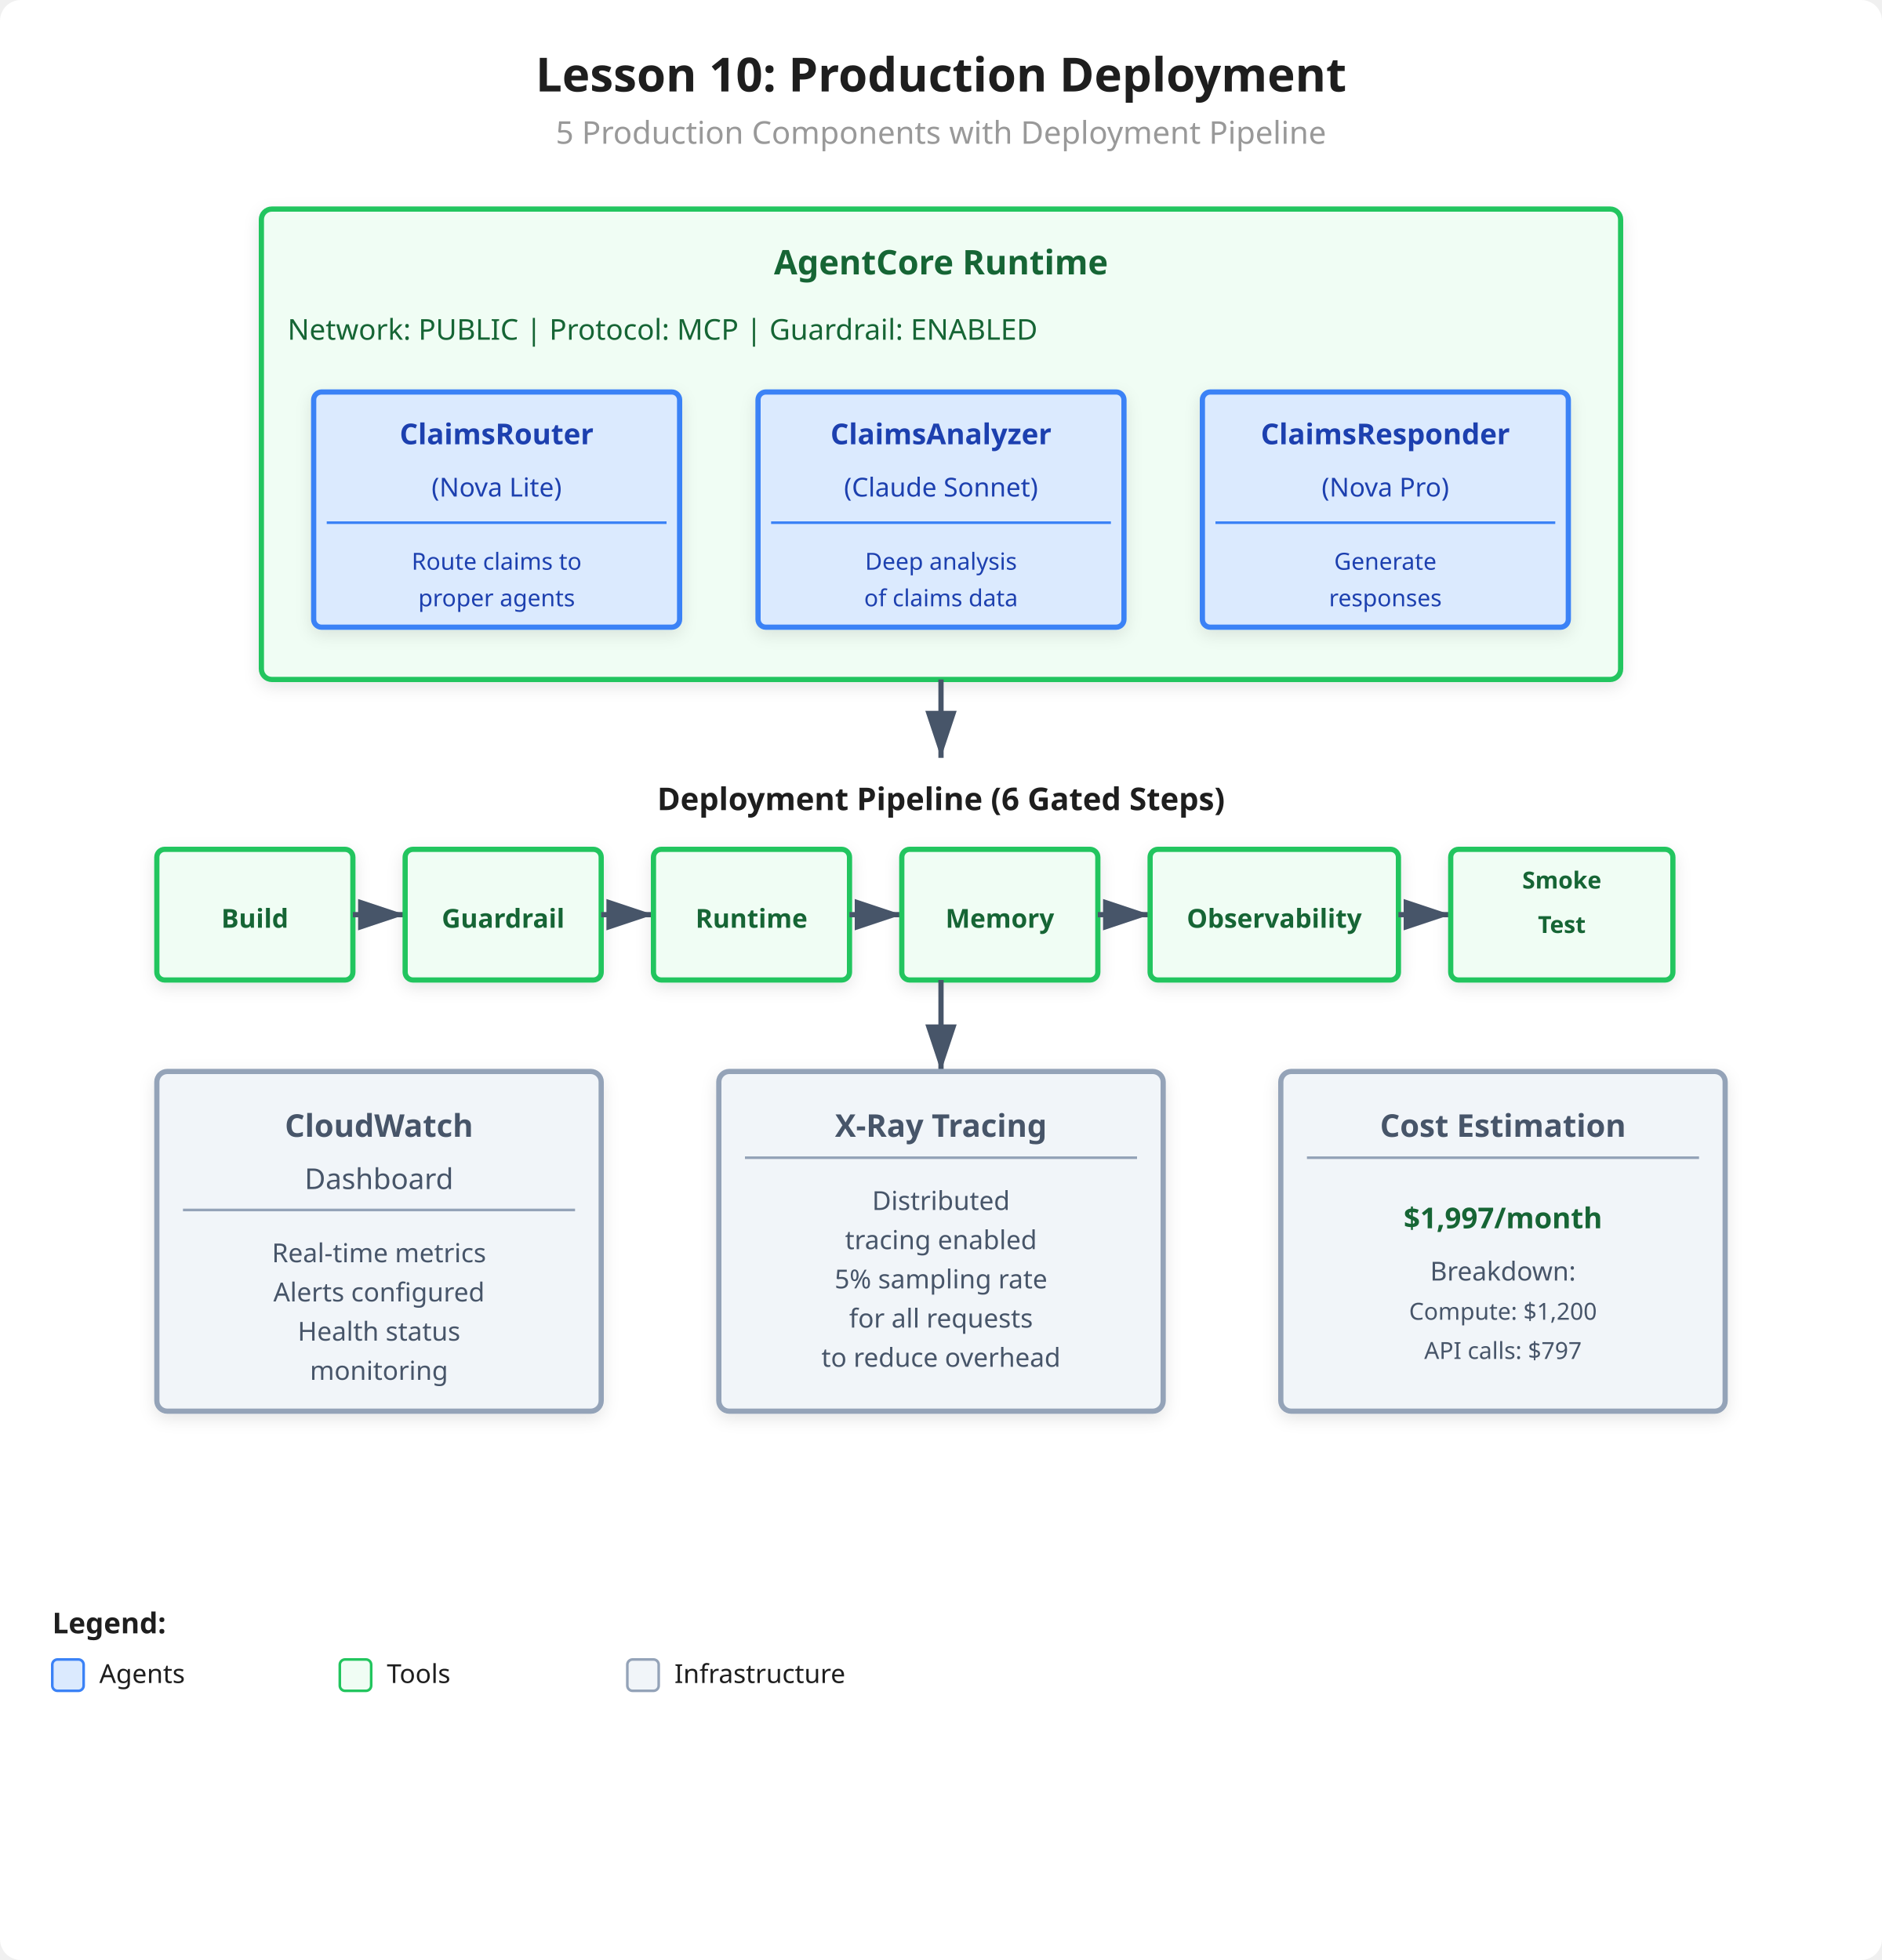
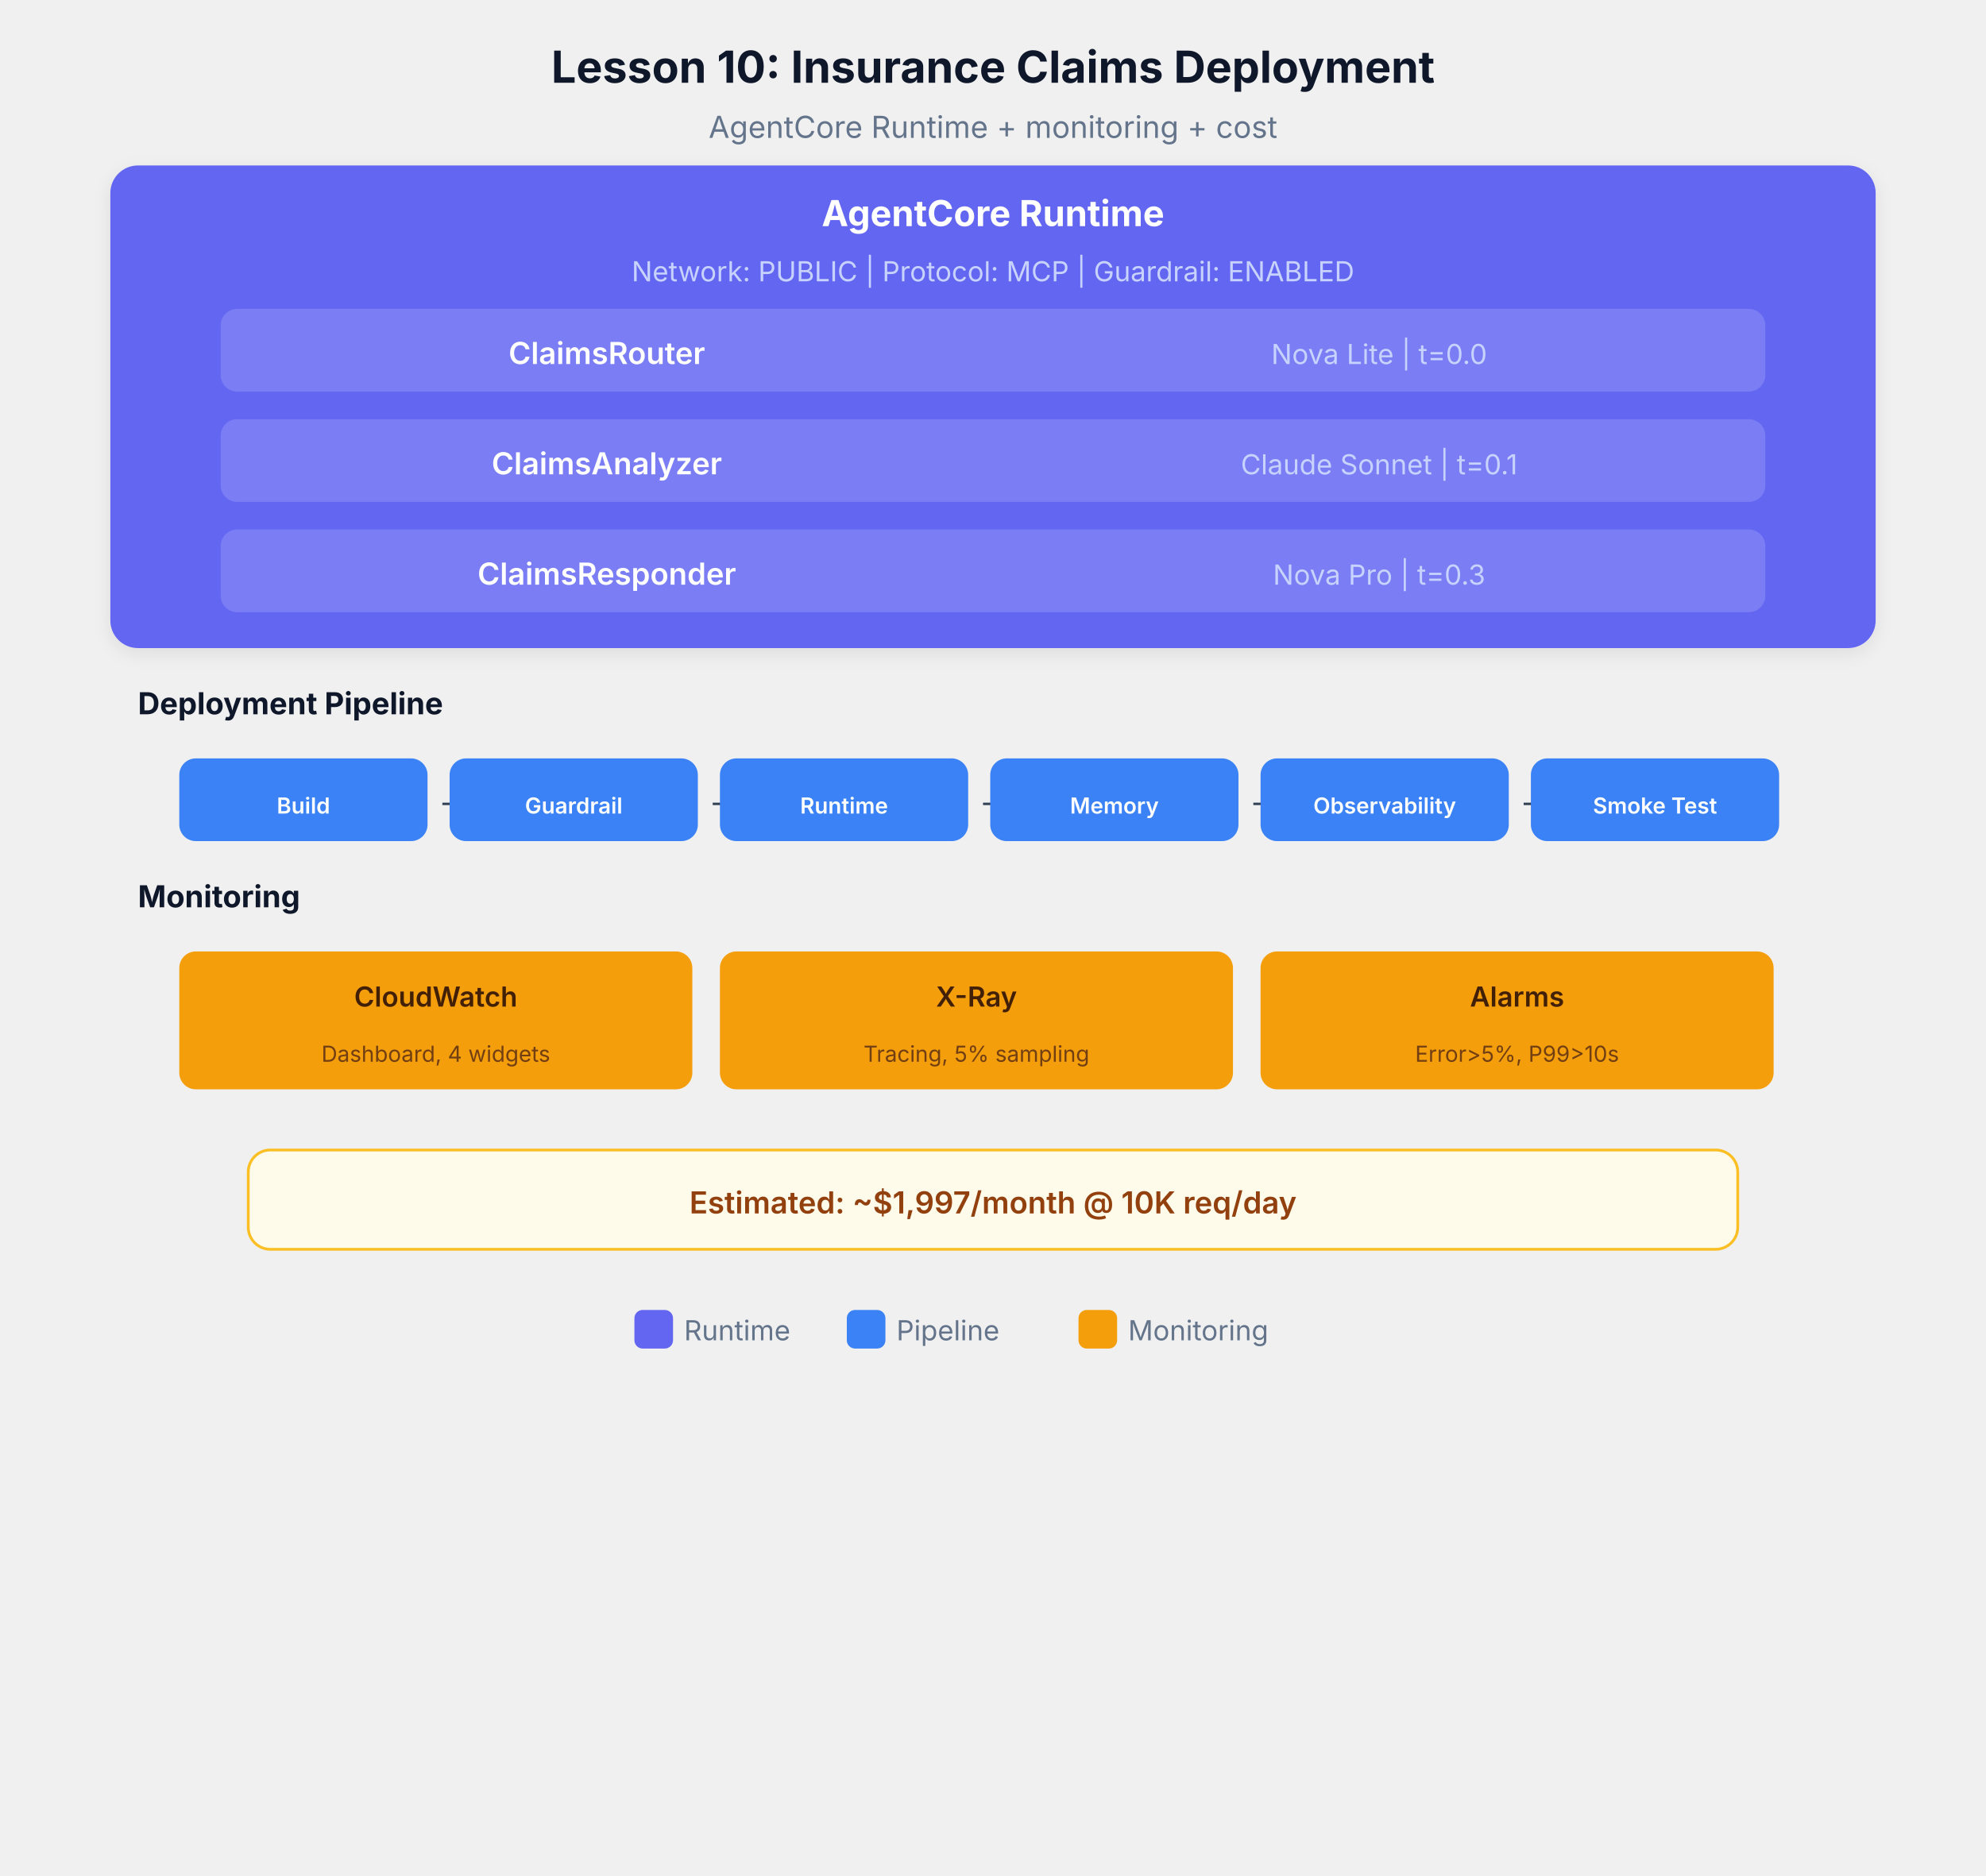
- <svg xmlns="http://www.w3.org/2000/svg" viewBox="0 0 720 750">
+ <svg xmlns="http://www.w3.org/2000/svg" viewBox="0 0 720 680" font-family="system-ui, -apple-system, &quot;Segoe UI&quot;, sans-serif">
  <defs>
-     <filter id="shadow10" x="-50%" y="-50%" width="200%" height="200%">
-       <feDropShadow dx="0" dy="2" stdDeviation="3" flood-opacity="0.1" />
+     <filter id="sh" x="-4%" y="-4%" width="108%" height="116%">
+       <feDropShadow dx="0" dy="2" stdDeviation="3" flood-opacity="0.08" />
    </filter>
-     <marker id="arrow10" markerWidth="10" markerHeight="10" refX="9" refY="3" orient="auto" markerUnits="strokeWidth">
-       <path d="M0,0 L0,6 L9,3 z" fill="#475569" />
+     <marker id="a" viewBox="0 0 10 8" refX="10" refY="4" markerWidth="8" markerHeight="6" orient="auto">
+       <path d="M0,0.5 L9,4 L0,7.5" fill="none" stroke="#475569" stroke-width="1.2" stroke-linejoin="round" />
+     </marker>
+     <marker id="ah" viewBox="0 0 10 8" refX="10" refY="4" markerWidth="8" markerHeight="6" orient="auto">
+       <path d="M0,0.5 L9,4 L0,7.5" fill="none" stroke="#475569" stroke-width="1.2" stroke-linejoin="round" />
    </marker>
  </defs>
-   <rect width="100%" height="100%" fill="white" rx="8" />
-   <text x="360" y="35" font-size="18" font-weight="bold" font-family="'Segoe UI', system-ui, sans-serif" text-anchor="middle" fill="#1e1e1e">
-     Lesson 10: Production Deployment
-   </text>
-   <text x="360" y="55" font-size="12" font-family="'Segoe UI', system-ui, sans-serif" text-anchor="middle" fill="#999999">
-     5 Production Components with Deployment Pipeline
-   </text>
-   <g filter="url(#shadow10)">
-     <rect x="100" y="80" width="520" height="180" rx="4" fill="#f0fdf4" stroke="#22c55e" stroke-width="2" />
-     <text x="360" y="105" font-size="13" font-weight="600" font-family="'Segoe UI', system-ui, sans-serif" text-anchor="middle" fill="#166534">
-       AgentCore Runtime
-     </text>
-     <text x="110" y="130" font-size="11" font-family="'Segoe UI', system-ui, sans-serif" fill="#166534">
-       Network: PUBLIC | Protocol: MCP | Guardrail: ENABLED
-     </text>
-     <g filter="url(#shadow10)">
-       <rect x="120" y="150" width="140" height="90" rx="3" fill="#dbeafe" stroke="#3b82f6" stroke-width="2" />
-       <text x="190" y="170" font-size="11" font-weight="600" font-family="'Segoe UI', system-ui, sans-serif" text-anchor="middle" fill="#1e40af">
-         ClaimsRouter
-       </text>
-       <text x="190" y="190" font-size="10" font-family="'Segoe UI', system-ui, sans-serif" text-anchor="middle" fill="#1e40af">
-         (Nova Lite)
-       </text>
-       <line x1="125" y1="200" x2="255" y2="200" stroke="#3b82f6" stroke-width="1" />
-       <text x="190" y="218" font-size="9" font-family="'Segoe UI', system-ui, sans-serif" text-anchor="middle" fill="#1e40af">
-         Route claims to
-       </text>
-       <text x="190" y="232" font-size="9" font-family="'Segoe UI', system-ui, sans-serif" text-anchor="middle" fill="#1e40af">
-         proper agents
-       </text>
-     </g>
-     <g filter="url(#shadow10)">
-       <rect x="290" y="150" width="140" height="90" rx="3" fill="#dbeafe" stroke="#3b82f6" stroke-width="2" />
-       <text x="360" y="170" font-size="11" font-weight="600" font-family="'Segoe UI', system-ui, sans-serif" text-anchor="middle" fill="#1e40af">
-         ClaimsAnalyzer
-       </text>
-       <text x="360" y="190" font-size="10" font-family="'Segoe UI', system-ui, sans-serif" text-anchor="middle" fill="#1e40af">
-         (Claude Sonnet)
-       </text>
-       <line x1="295" y1="200" x2="425" y2="200" stroke="#3b82f6" stroke-width="1" />
-       <text x="360" y="218" font-size="9" font-family="'Segoe UI', system-ui, sans-serif" text-anchor="middle" fill="#1e40af">
-         Deep analysis
-       </text>
-       <text x="360" y="232" font-size="9" font-family="'Segoe UI', system-ui, sans-serif" text-anchor="middle" fill="#1e40af">
-         of claims data
-       </text>
-     </g>
-     <g filter="url(#shadow10)">
-       <rect x="460" y="150" width="140" height="90" rx="3" fill="#dbeafe" stroke="#3b82f6" stroke-width="2" />
-       <text x="530" y="170" font-size="11" font-weight="600" font-family="'Segoe UI', system-ui, sans-serif" text-anchor="middle" fill="#1e40af">
-         ClaimsResponder
-       </text>
-       <text x="530" y="190" font-size="10" font-family="'Segoe UI', system-ui, sans-serif" text-anchor="middle" fill="#1e40af">
-         (Nova Pro)
-       </text>
-       <line x1="465" y1="200" x2="595" y2="200" stroke="#3b82f6" stroke-width="1" />
-       <text x="530" y="218" font-size="9" font-family="'Segoe UI', system-ui, sans-serif" text-anchor="middle" fill="#1e40af">
-         Generate
-       </text>
-       <text x="530" y="232" font-size="9" font-family="'Segoe UI', system-ui, sans-serif" text-anchor="middle" fill="#1e40af">
-         responses
-       </text>
-     </g>
-   </g>
-   <line x1="360" y1="260" x2="360" y2="290" stroke="#475569" stroke-width="2" marker-end="url(#arrow10)" />
-   <g>
-     <text x="360" y="310" font-size="12" font-weight="600" font-family="'Segoe UI', system-ui, sans-serif" text-anchor="middle" fill="#1e1e1e">
-       Deployment Pipeline (6 Gated Steps)
-     </text>
-     <g filter="url(#shadow10)">
-       <rect x="60" y="325" width="75" height="50" rx="3" fill="#f0fdf4" stroke="#22c55e" stroke-width="2" />
-       <text x="97.5" y="355" font-size="10" font-weight="600" font-family="'Segoe UI', system-ui, sans-serif" text-anchor="middle" fill="#166534">
-         Build
-       </text>
-     </g>
-     <line x1="135" y1="350" x2="155" y2="350" stroke="#475569" stroke-width="2" marker-end="url(#arrow10)" />
-     <g filter="url(#shadow10)">
-       <rect x="155" y="325" width="75" height="50" rx="3" fill="#f0fdf4" stroke="#22c55e" stroke-width="2" />
-       <text x="192.5" y="355" font-size="10" font-weight="600" font-family="'Segoe UI', system-ui, sans-serif" text-anchor="middle" fill="#166534">
-         Guardrail
-       </text>
-     </g>
-     <line x1="230" y1="350" x2="250" y2="350" stroke="#475569" stroke-width="2" marker-end="url(#arrow10)" />
-     <g filter="url(#shadow10)">
-       <rect x="250" y="325" width="75" height="50" rx="3" fill="#f0fdf4" stroke="#22c55e" stroke-width="2" />
-       <text x="287.5" y="355" font-size="10" font-weight="600" font-family="'Segoe UI', system-ui, sans-serif" text-anchor="middle" fill="#166534">
-         Runtime
-       </text>
-     </g>
-     <line x1="325" y1="350" x2="345" y2="350" stroke="#475569" stroke-width="2" marker-end="url(#arrow10)" />
-     <g filter="url(#shadow10)">
-       <rect x="345" y="325" width="75" height="50" rx="3" fill="#f0fdf4" stroke="#22c55e" stroke-width="2" />
-       <text x="382.5" y="355" font-size="10" font-weight="600" font-family="'Segoe UI', system-ui, sans-serif" text-anchor="middle" fill="#166534">
-         Memory
-       </text>
-     </g>
-     <line x1="420" y1="350" x2="440" y2="350" stroke="#475569" stroke-width="2" marker-end="url(#arrow10)" />
-     <g filter="url(#shadow10)">
-       <rect x="440" y="325" width="95" height="50" rx="3" fill="#f0fdf4" stroke="#22c55e" stroke-width="2" />
-       <text x="487.5" y="355" font-size="10" font-weight="600" font-family="'Segoe UI', system-ui, sans-serif" text-anchor="middle" fill="#166534">
-         Observability
-       </text>
-     </g>
-     <line x1="535" y1="350" x2="555" y2="350" stroke="#475569" stroke-width="2" marker-end="url(#arrow10)" />
-     <g filter="url(#shadow10)">
-       <rect x="555" y="325" width="85" height="50" rx="3" fill="#f0fdf4" stroke="#22c55e" stroke-width="2" />
-       <text x="597.5" y="340" font-size="9" font-weight="600" font-family="'Segoe UI', system-ui, sans-serif" text-anchor="middle" fill="#166534">
-         Smoke
-       </text>
-       <text x="597.5" y="357" font-size="9" font-weight="600" font-family="'Segoe UI', system-ui, sans-serif" text-anchor="middle" fill="#166534">
-         Test
-       </text>
-     </g>
-   </g>
-   <line x1="360" y1="375" x2="360" y2="410" stroke="#475569" stroke-width="2" marker-end="url(#arrow10)" />
-   <g>
-     <g filter="url(#shadow10)">
-       <rect x="60" y="410" width="170" height="130" rx="4" fill="#f1f5f9" stroke="#94a3b8" stroke-width="2" />
-       <text x="145" y="435" font-size="12" font-weight="600" font-family="'Segoe UI', system-ui, sans-serif" text-anchor="middle" fill="#475569">
-         CloudWatch
-       </text>
-       <text x="145" y="455" font-size="11" font-family="'Segoe UI', system-ui, sans-serif" text-anchor="middle" fill="#475569">
-         Dashboard
-       </text>
-       <line x1="70" y1="463" x2="220" y2="463" stroke="#94a3b8" stroke-width="1" />
-       <text x="145" y="483" font-size="10" font-family="'Segoe UI', system-ui, sans-serif" text-anchor="middle" fill="#475569">
-         Real-time metrics
-       </text>
-       <text x="145" y="498" font-size="10" font-family="'Segoe UI', system-ui, sans-serif" text-anchor="middle" fill="#475569">
-         Alerts configured
-       </text>
-       <text x="145" y="513" font-size="10" font-family="'Segoe UI', system-ui, sans-serif" text-anchor="middle" fill="#475569">
-         Health status
-       </text>
-       <text x="145" y="528" font-size="10" font-family="'Segoe UI', system-ui, sans-serif" text-anchor="middle" fill="#475569">
-         monitoring
-       </text>
-     </g>
-     <g filter="url(#shadow10)">
-       <rect x="275" y="410" width="170" height="130" rx="4" fill="#f1f5f9" stroke="#94a3b8" stroke-width="2" />
-       <text x="360" y="435" font-size="12" font-weight="600" font-family="'Segoe UI', system-ui, sans-serif" text-anchor="middle" fill="#475569">
-         X-Ray Tracing
-       </text>
-       <line x1="285" y1="443" x2="435" y2="443" stroke="#94a3b8" stroke-width="1" />
-       <text x="360" y="463" font-size="10" font-family="'Segoe UI', system-ui, sans-serif" text-anchor="middle" fill="#475569">
-         Distributed
-       </text>
-       <text x="360" y="478" font-size="10" font-family="'Segoe UI', system-ui, sans-serif" text-anchor="middle" fill="#475569">
-         tracing enabled
-       </text>
-       <text x="360" y="493" font-size="10" font-family="'Segoe UI', system-ui, sans-serif" text-anchor="middle" fill="#475569">
-         5% sampling rate
-       </text>
-       <text x="360" y="508" font-size="10" font-family="'Segoe UI', system-ui, sans-serif" text-anchor="middle" fill="#475569">
-         for all requests
-       </text>
-       <text x="360" y="523" font-size="10" font-family="'Segoe UI', system-ui, sans-serif" text-anchor="middle" fill="#475569">
-         to reduce overhead
-       </text>
-     </g>
-     <g filter="url(#shadow10)">
-       <rect x="490" y="410" width="170" height="130" rx="4" fill="#f1f5f9" stroke="#94a3b8" stroke-width="2" />
-       <text x="575" y="435" font-size="12" font-weight="600" font-family="'Segoe UI', system-ui, sans-serif" text-anchor="middle" fill="#475569">
-         Cost Estimation
-       </text>
-       <line x1="500" y1="443" x2="650" y2="443" stroke="#94a3b8" stroke-width="1" />
-       <text x="575" y="470" font-size="11" font-weight="600" font-family="'Segoe UI', system-ui, sans-serif" text-anchor="middle" fill="#166534">
-         $1,997/month
-       </text>
-       <text x="575" y="490" font-size="10" font-family="'Segoe UI', system-ui, sans-serif" text-anchor="middle" fill="#475569">
-         Breakdown:
-       </text>
-       <text x="575" y="505" font-size="9" font-family="'Segoe UI', system-ui, sans-serif" text-anchor="middle" fill="#475569">
-         Compute: $1,200
-       </text>
-       <text x="575" y="520" font-size="9" font-family="'Segoe UI', system-ui, sans-serif" text-anchor="middle" fill="#475569">
-         API calls: $797
-       </text>
-     </g>
-   </g>
-   <g>
-     <text x="20" y="625" font-size="11" font-weight="600" font-family="'Segoe UI', system-ui, sans-serif" fill="#1e1e1e">
-       Legend:
-     </text>
-     <rect x="20" y="635" width="12" height="12" rx="2" fill="#dbeafe" stroke="#3b82f6" stroke-width="1" />
-     <text x="38" y="644" font-size="10" font-family="'Segoe UI', system-ui, sans-serif" fill="#1e1e1e">
-       Agents
-     </text>
-     <rect x="130" y="635" width="12" height="12" rx="2" fill="#f0fdf4" stroke="#22c55e" stroke-width="1" />
-     <text x="148" y="644" font-size="10" font-family="'Segoe UI', system-ui, sans-serif" fill="#1e1e1e">
-       Tools
-     </text>
-     <rect x="240" y="635" width="12" height="12" rx="2" fill="#f1f5f9" stroke="#94a3b8" stroke-width="1" />
-     <text x="258" y="644" font-size="10" font-family="'Segoe UI', system-ui, sans-serif" fill="#1e1e1e">
-       Infrastructure
-     </text>
+   <text x="360" y="30" text-anchor="middle" font-size="16" font-weight="700" fill="#0f172a">Lesson 10: Insurance Claims Deployment</text>
+   <text x="360" y="50" text-anchor="middle" font-size="11" fill="#64748b">AgentCore Runtime + monitoring + cost</text>
+   <rect x="40" y="60" width="640" height="175" rx="10" fill="#6366f1" filter="url(#sh)" />
+   <text x="360" y="82" text-anchor="middle" font-size="13" font-weight="700" fill="white">AgentCore Runtime</text>
+   <text x="360" y="102" text-anchor="middle" font-size="10" fill="#c7d2fe">Network: PUBLIC | Protocol: MCP | Guardrail: ENABLED</text>
+   <rect x="80" y="112" width="560" height="30" rx="6" fill="rgba(255,255,255,0.15)" />
+   <text x="220" y="132" text-anchor="middle" font-size="11" font-weight="600" fill="white">ClaimsRouter</text>
+   <text x="500" y="132" text-anchor="middle" font-size="10" fill="#c7d2fe">Nova Lite | t=0.0</text>
+   <rect x="80" y="152" width="560" height="30" rx="6" fill="rgba(255,255,255,0.15)" />
+   <text x="220" y="172" text-anchor="middle" font-size="11" font-weight="600" fill="white">ClaimsAnalyzer</text>
+   <text x="500" y="172" text-anchor="middle" font-size="10" fill="#c7d2fe">Claude Sonnet | t=0.1</text>
+   <rect x="80" y="192" width="560" height="30" rx="6" fill="rgba(255,255,255,0.15)" />
+   <text x="220" y="212" text-anchor="middle" font-size="11" font-weight="600" fill="white">ClaimsResponder</text>
+   <text x="500" y="212" text-anchor="middle" font-size="10" fill="#c7d2fe">Nova Pro | t=0.3</text>
+   <text x="50" y="259" font-size="11" font-weight="700" fill="#0f172a">Deployment Pipeline</text>
+   <rect x="65" y="275" width="90" height="30" rx="6" fill="#3b82f6" />
+   <text x="110" y="295" text-anchor="middle" font-size="8" font-weight="600" fill="white">Build</text>
+   <text x="159" y="295" font-size="11" fill="#334155">→</text>
+   <rect x="163" y="275" width="90" height="30" rx="6" fill="#3b82f6" />
+   <text x="208" y="295" text-anchor="middle" font-size="8" font-weight="600" fill="white">Guardrail</text>
+   <text x="257" y="295" font-size="11" fill="#334155">→</text>
+   <rect x="261" y="275" width="90" height="30" rx="6" fill="#3b82f6" />
+   <text x="306" y="295" text-anchor="middle" font-size="8" font-weight="600" fill="white">Runtime</text>
+   <text x="355" y="295" font-size="11" fill="#334155">→</text>
+   <rect x="359" y="275" width="90" height="30" rx="6" fill="#3b82f6" />
+   <text x="404" y="295" text-anchor="middle" font-size="8" font-weight="600" fill="white">Memory</text>
+   <text x="453" y="295" font-size="11" fill="#334155">→</text>
+   <rect x="457" y="275" width="90" height="30" rx="6" fill="#3b82f6" />
+   <text x="502" y="295" text-anchor="middle" font-size="8" font-weight="600" fill="white">Observability</text>
+   <text x="551" y="295" font-size="11" fill="#334155">→</text>
+   <rect x="555" y="275" width="90" height="30" rx="6" fill="#3b82f6" />
+   <text x="600" y="295" text-anchor="middle" font-size="8" font-weight="600" fill="white">Smoke Test</text>
+   <text x="50" y="329" font-size="11" font-weight="700" fill="#0f172a">Monitoring</text>
+   <rect x="65" y="345" width="186" height="50" rx="6" fill="#f59e0b" />
+   <text x="158" y="365" text-anchor="middle" font-size="10" font-weight="600" fill="#422006">CloudWatch</text>
+   <text x="158" y="385" text-anchor="middle" font-size="8" fill="#713f12">Dashboard, 4 widgets</text>
+   <rect x="261" y="345" width="186" height="50" rx="6" fill="#f59e0b" />
+   <text x="354" y="365" text-anchor="middle" font-size="10" font-weight="600" fill="#422006">X-Ray</text>
+   <text x="354" y="385" text-anchor="middle" font-size="8" fill="#713f12">Tracing, 5% sampling</text>
+   <rect x="457" y="345" width="186" height="50" rx="6" fill="#f59e0b" />
+   <text x="550" y="365" text-anchor="middle" font-size="10" font-weight="600" fill="#422006">Alarms</text>
+   <text x="550" y="385" text-anchor="middle" font-size="8" fill="#713f12">Error&gt;5%, P99&gt;10s</text>
+   <rect x="90" y="417" width="540" height="36" rx="8" fill="#fffbeb" stroke="#fbbf24" stroke-width="1" />
+   <text x="360" y="440" text-anchor="middle" font-size="11" font-weight="600" fill="#92400e">Estimated: ~$1,997/month @ 10K req/day</text>
+   <rect x="230" y="475" width="14" height="14" rx="3" fill="#6366f1" />
+   <text x="248" y="486" font-size="10" fill="#64748b">Runtime</text>
+   <rect x="307" y="475" width="14" height="14" rx="3" fill="#3b82f6" />
+   <text x="325" y="486" font-size="10" fill="#64748b">Pipeline</text>
+   <rect x="391" y="475" width="14" height="14" rx="3" fill="#f59e0b" />
+   <text x="409" y="486" font-size="10" fill="#64748b">Monitoring</text>
+   <g id="arrows">
  </g>
</svg>
